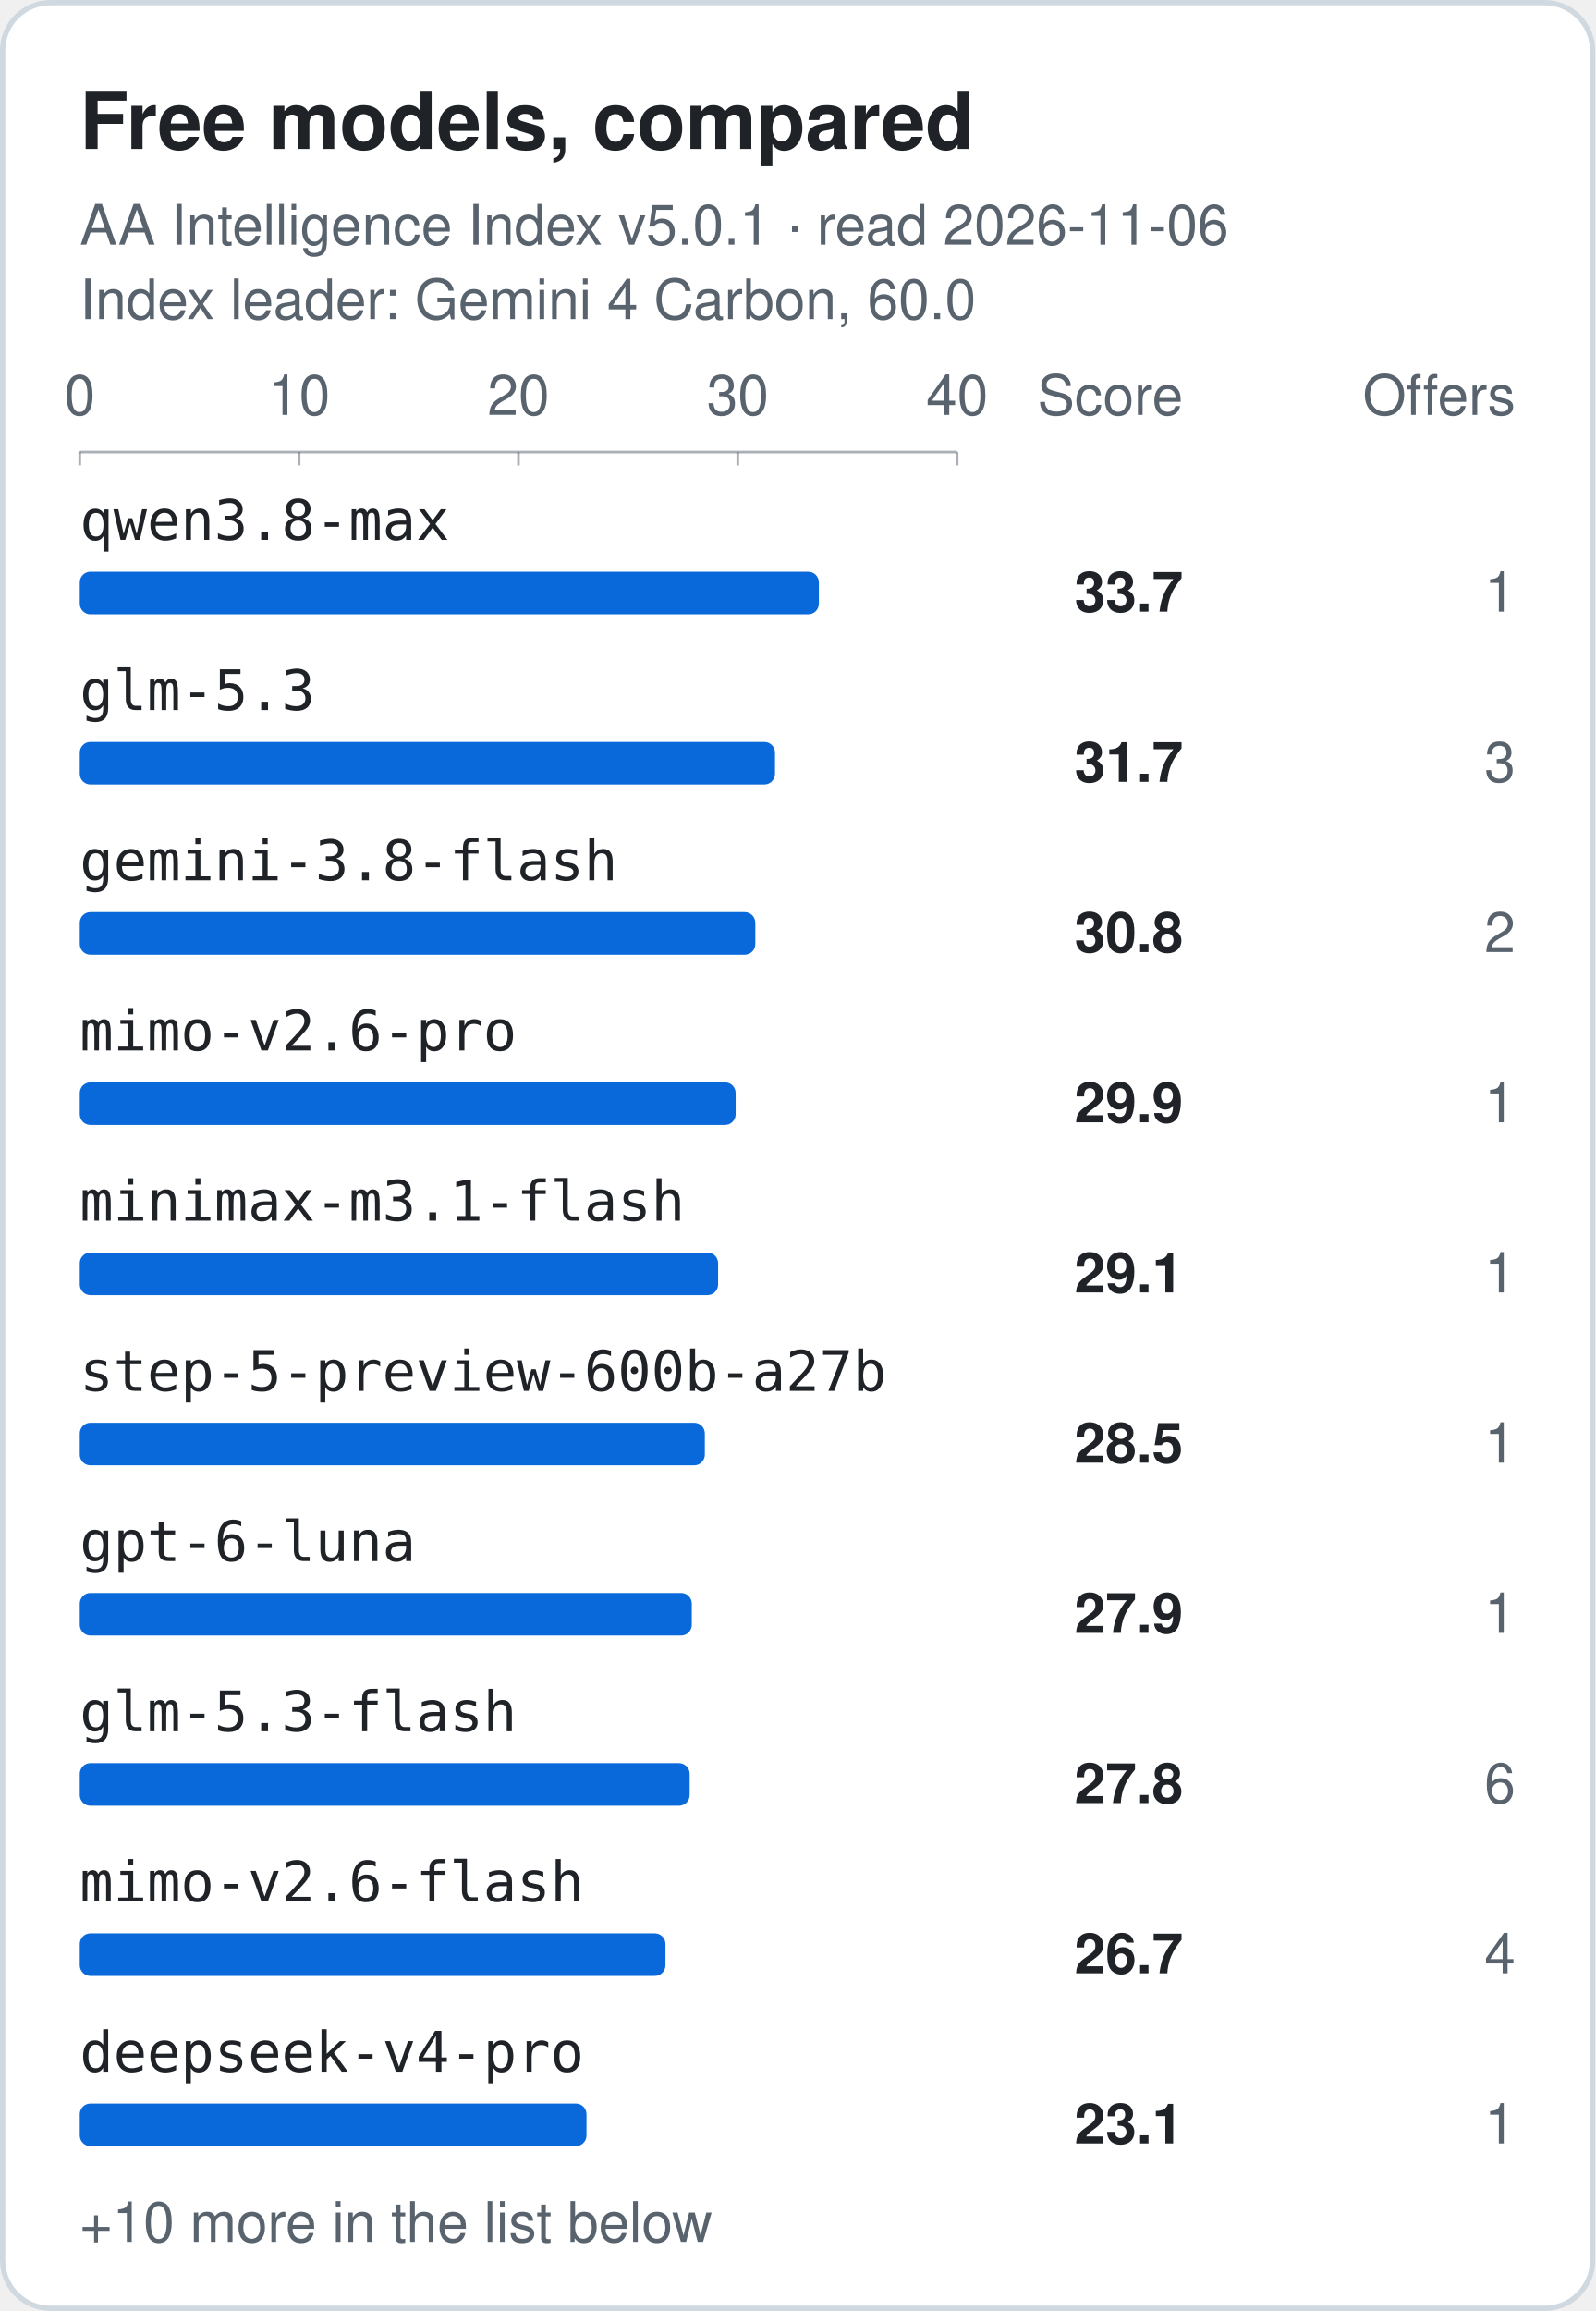
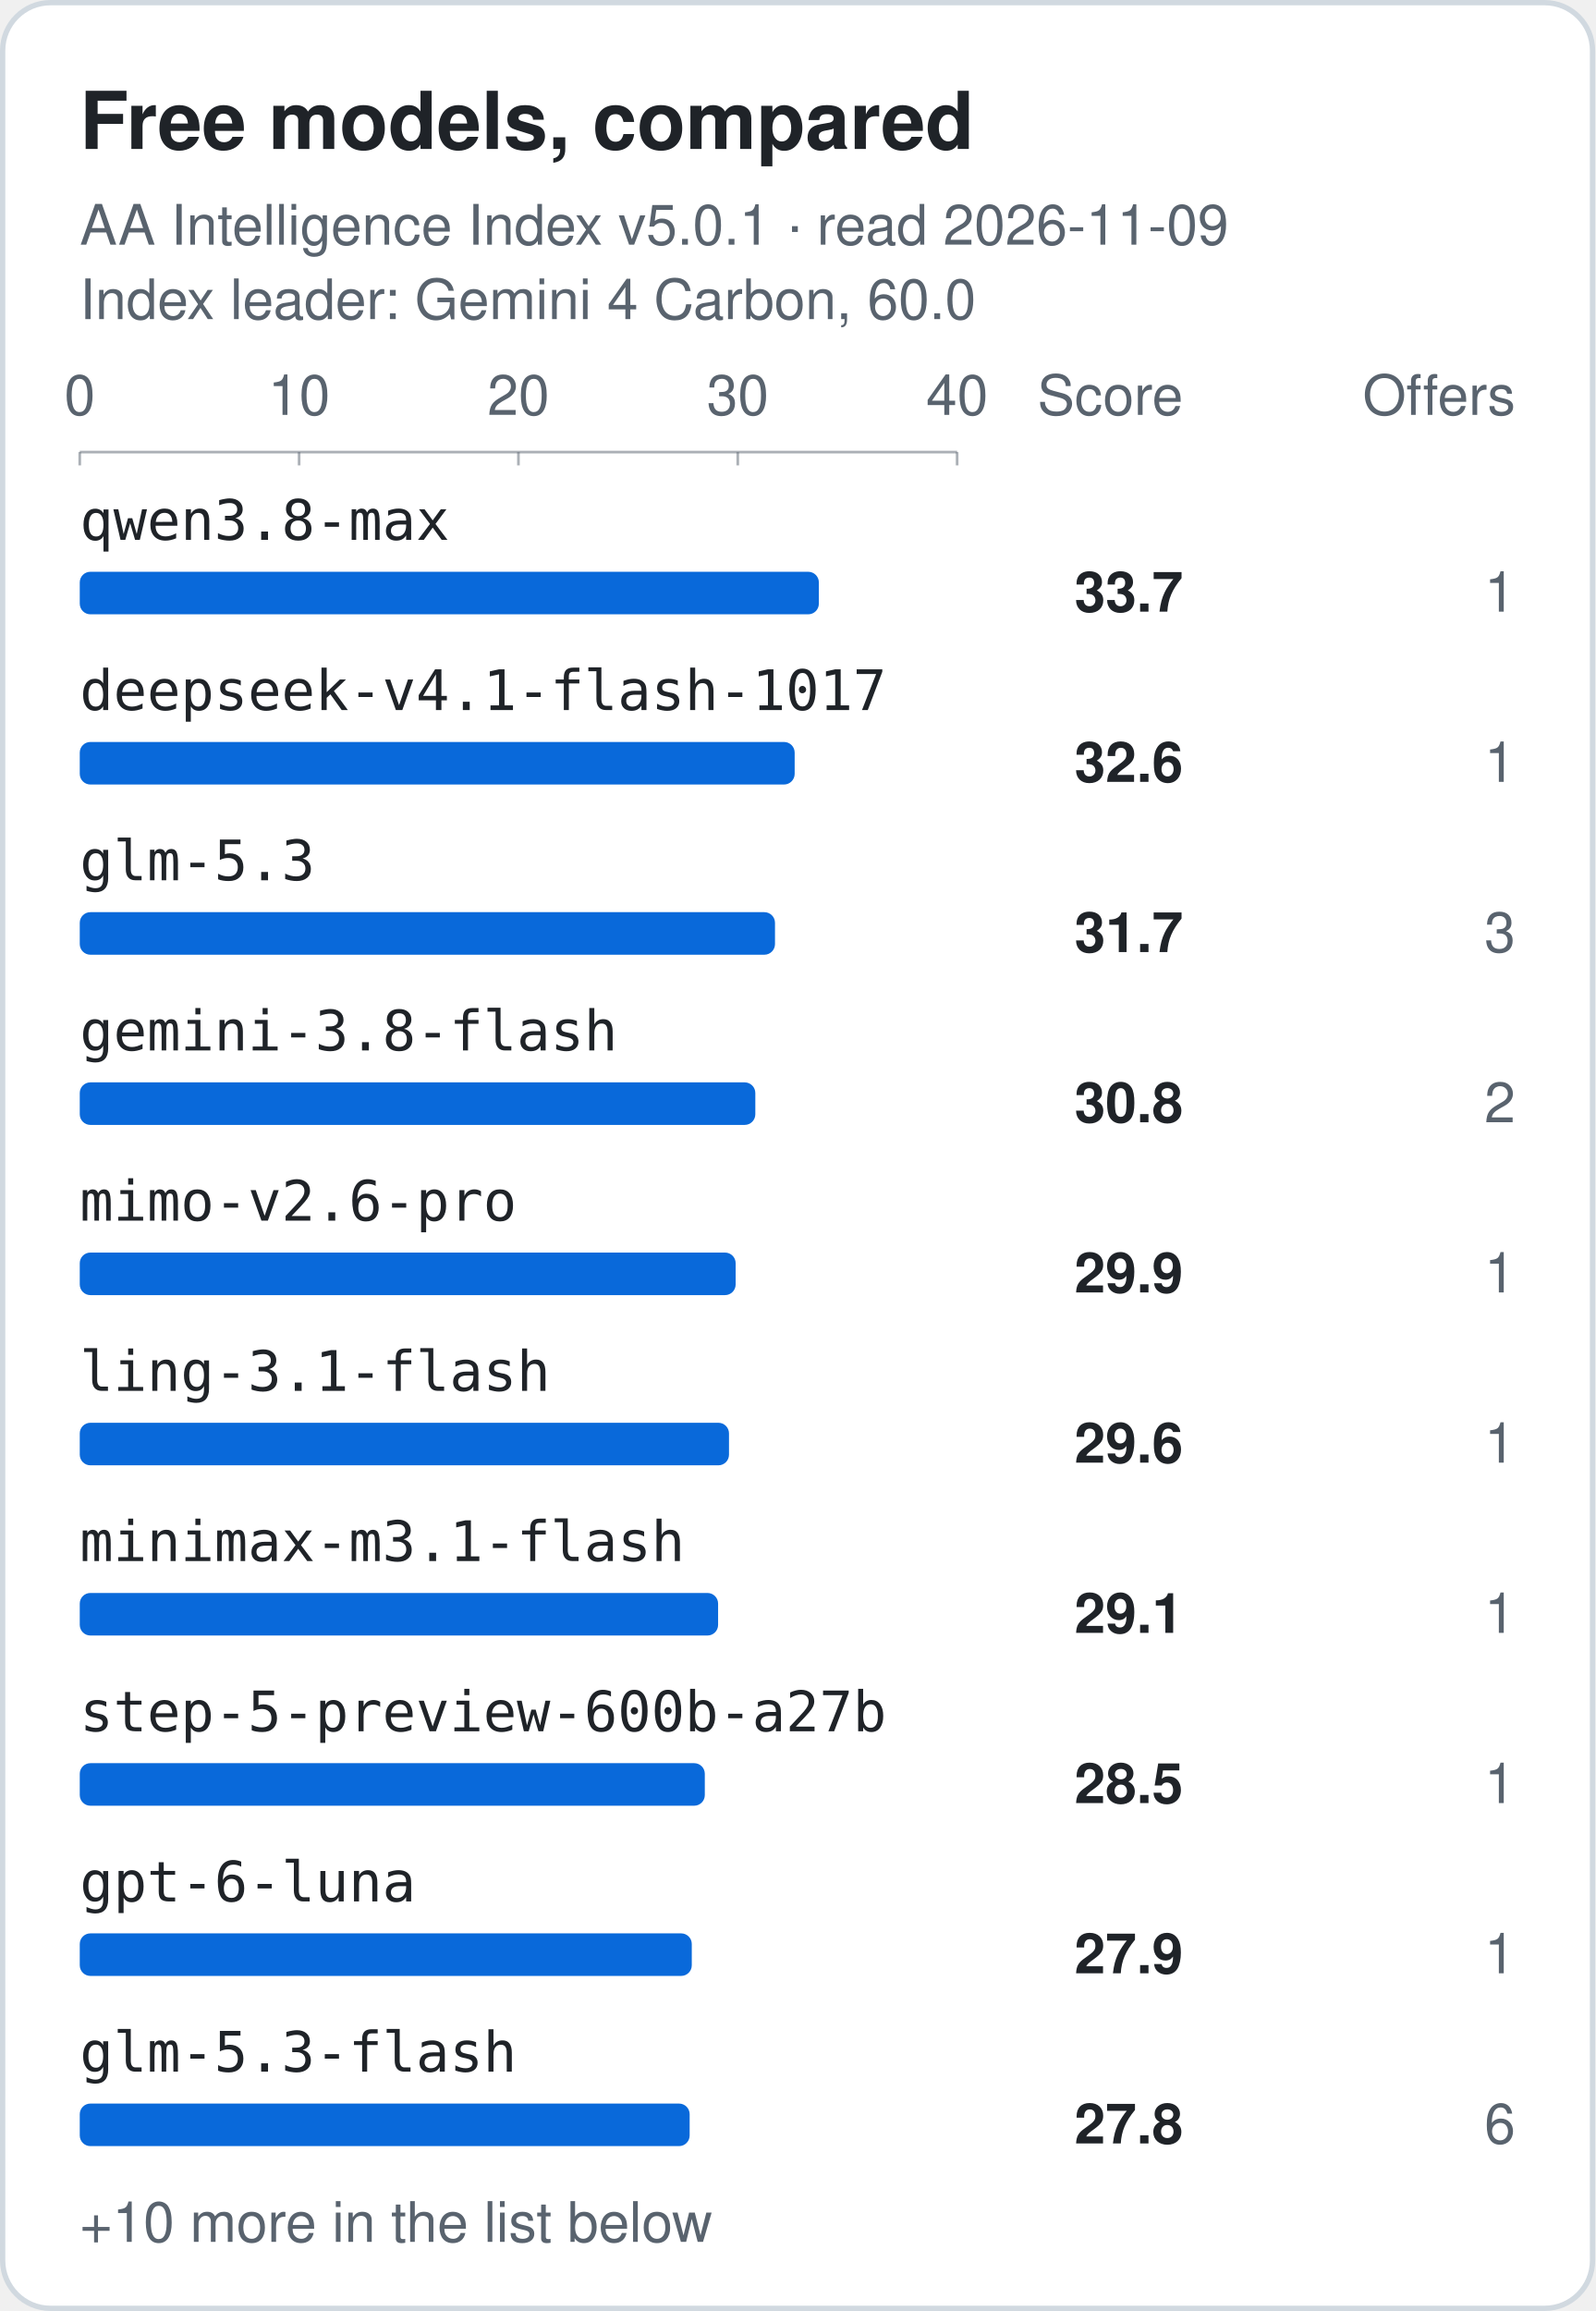
<svg xmlns="http://www.w3.org/2000/svg" width="600" height="869" viewBox="0 0 600 869" role="img" aria-labelledby="title">
  <style>.card{fill:#ffffff;stroke:#d1d9e0}.t{fill:#1f2328}.m{fill:#59636e}.bar{fill:#0969da}.grid{stroke:#59636e;stroke-opacity:.18}.axis{stroke:#59636e;stroke-opacity:.5}@media (prefers-color-scheme: dark) {.card{fill:#0d1117;stroke:#3d444d}.t{fill:#f0f6fc}.m{fill:#9198a1}.bar{fill:#4493f8}.grid{stroke:#9198a1;stroke-opacity:.18}.axis{stroke:#9198a1;stroke-opacity:.5}}</style>
  <rect class="card" x="1" y="1" width="598" height="867" rx="18" stroke-width="2" />
  <text class="t" x="30" y="56" font-family="-apple-system, BlinkMacSystemFont, 'Segoe UI', Helvetica, Arial, sans-serif" font-size="30" font-weight="700">Free models, compared</text>
-   <text class="m" x="30" y="92" font-family="-apple-system, BlinkMacSystemFont, 'Segoe UI', Helvetica, Arial, sans-serif" font-size="21">AA Intelligence Index v5.0.1 · read 2026-11-06</text>
+   <text class="m" x="30" y="92" font-family="-apple-system, BlinkMacSystemFont, 'Segoe UI', Helvetica, Arial, sans-serif" font-size="21">AA Intelligence Index v5.0.1 · read 2026-11-09</text>
  <text class="m" x="30" y="120" font-family="-apple-system, BlinkMacSystemFont, 'Segoe UI', Helvetica, Arial, sans-serif" font-size="21">Index leader: Gemini 4 Carbon, 60.0</text>
  <text class="m tick" x="30.0" y="156" text-anchor="middle" font-family="-apple-system, BlinkMacSystemFont, 'Segoe UI', Helvetica, Arial, sans-serif" font-size="21">0</text>
  <line class="axis" x1="30.0" y1="170" x2="30.0" y2="175" />
  <text class="m tick" x="112.5" y="156" text-anchor="middle" font-family="-apple-system, BlinkMacSystemFont, 'Segoe UI', Helvetica, Arial, sans-serif" font-size="21">10</text>
  <line class="axis" x1="112.5" y1="170" x2="112.5" y2="175" />
  <text class="m tick" x="195.0" y="156" text-anchor="middle" font-family="-apple-system, BlinkMacSystemFont, 'Segoe UI', Helvetica, Arial, sans-serif" font-size="21">20</text>
  <line class="axis" x1="195.0" y1="170" x2="195.0" y2="175" />
  <text class="m tick" x="277.5" y="156" text-anchor="middle" font-family="-apple-system, BlinkMacSystemFont, 'Segoe UI', Helvetica, Arial, sans-serif" font-size="21">30</text>
  <line class="axis" x1="277.5" y1="170" x2="277.5" y2="175" />
  <text class="m tick" x="360.0" y="156" text-anchor="middle" font-family="-apple-system, BlinkMacSystemFont, 'Segoe UI', Helvetica, Arial, sans-serif" font-size="21">40</text>
  <line class="axis" x1="360.0" y1="170" x2="360.0" y2="175" />
  <line class="axis" x1="30.0" y1="170" x2="360.0" y2="170" />
  <text class="m" x="445" y="156" text-anchor="end" font-family="-apple-system, BlinkMacSystemFont, 'Segoe UI', Helvetica, Arial, sans-serif" font-size="21">Score</text>
  <text class="m" x="570" y="156" text-anchor="end" font-family="-apple-system, BlinkMacSystemFont, 'Segoe UI', Helvetica, Arial, sans-serif" font-size="21">Offers</text>
  <text class="t label" x="30" y="203" font-family="ui-monospace, SFMono-Regular, Menlo, Consolas, monospace" font-size="21">qwen3.8-max</text>
  <rect class="bar" x="30.0" y="215" width="278.0" height="16" rx="4" />
  <text class="t score" x="445" y="230" text-anchor="end" font-family="-apple-system, BlinkMacSystemFont, 'Segoe UI', Helvetica, Arial, sans-serif" font-size="21" font-weight="700">33.7</text>
  <text class="m offers" x="570" y="230" text-anchor="end" font-family="-apple-system, BlinkMacSystemFont, 'Segoe UI', Helvetica, Arial, sans-serif" font-size="21" font-weight="400">1</text>
-   <text class="t label" x="30" y="267" font-family="ui-monospace, SFMono-Regular, Menlo, Consolas, monospace" font-size="21">glm-5.3</text>
-   <rect class="bar" x="30.0" y="279" width="261.5" height="16" rx="4" />
-   <text class="t score" x="445" y="294" text-anchor="end" font-family="-apple-system, BlinkMacSystemFont, 'Segoe UI', Helvetica, Arial, sans-serif" font-size="21" font-weight="700">31.7</text>
-   <text class="m offers" x="570" y="294" text-anchor="end" font-family="-apple-system, BlinkMacSystemFont, 'Segoe UI', Helvetica, Arial, sans-serif" font-size="21" font-weight="400">3</text>
-   <text class="t label" x="30" y="331" font-family="ui-monospace, SFMono-Regular, Menlo, Consolas, monospace" font-size="21">gemini-3.8-flash</text>
-   <rect class="bar" x="30.0" y="343" width="254.1" height="16" rx="4" />
-   <text class="t score" x="445" y="358" text-anchor="end" font-family="-apple-system, BlinkMacSystemFont, 'Segoe UI', Helvetica, Arial, sans-serif" font-size="21" font-weight="700">30.8</text>
-   <text class="m offers" x="570" y="358" text-anchor="end" font-family="-apple-system, BlinkMacSystemFont, 'Segoe UI', Helvetica, Arial, sans-serif" font-size="21" font-weight="400">2</text>
-   <text class="t label" x="30" y="395" font-family="ui-monospace, SFMono-Regular, Menlo, Consolas, monospace" font-size="21">mimo-v2.6-pro</text>
-   <rect class="bar" x="30.0" y="407" width="246.7" height="16" rx="4" />
-   <text class="t score" x="445" y="422" text-anchor="end" font-family="-apple-system, BlinkMacSystemFont, 'Segoe UI', Helvetica, Arial, sans-serif" font-size="21" font-weight="700">29.9</text>
-   <text class="m offers" x="570" y="422" text-anchor="end" font-family="-apple-system, BlinkMacSystemFont, 'Segoe UI', Helvetica, Arial, sans-serif" font-size="21" font-weight="400">1</text>
-   <text class="t label" x="30" y="459" font-family="ui-monospace, SFMono-Regular, Menlo, Consolas, monospace" font-size="21">minimax-m3.1-flash</text>
-   <rect class="bar" x="30.0" y="471" width="240.1" height="16" rx="4" />
-   <text class="t score" x="445" y="486" text-anchor="end" font-family="-apple-system, BlinkMacSystemFont, 'Segoe UI', Helvetica, Arial, sans-serif" font-size="21" font-weight="700">29.1</text>
+   <text class="t label" x="30" y="267" font-family="ui-monospace, SFMono-Regular, Menlo, Consolas, monospace" font-size="21">deepseek-v4.1-flash-1017</text>
+   <rect class="bar" x="30.0" y="279" width="268.9" height="16" rx="4" />
+   <text class="t score" x="445" y="294" text-anchor="end" font-family="-apple-system, BlinkMacSystemFont, 'Segoe UI', Helvetica, Arial, sans-serif" font-size="21" font-weight="700">32.6</text>
+   <text class="m offers" x="570" y="294" text-anchor="end" font-family="-apple-system, BlinkMacSystemFont, 'Segoe UI', Helvetica, Arial, sans-serif" font-size="21" font-weight="400">1</text>
+   <text class="t label" x="30" y="331" font-family="ui-monospace, SFMono-Regular, Menlo, Consolas, monospace" font-size="21">glm-5.3</text>
+   <rect class="bar" x="30.0" y="343" width="261.5" height="16" rx="4" />
+   <text class="t score" x="445" y="358" text-anchor="end" font-family="-apple-system, BlinkMacSystemFont, 'Segoe UI', Helvetica, Arial, sans-serif" font-size="21" font-weight="700">31.7</text>
+   <text class="m offers" x="570" y="358" text-anchor="end" font-family="-apple-system, BlinkMacSystemFont, 'Segoe UI', Helvetica, Arial, sans-serif" font-size="21" font-weight="400">3</text>
+   <text class="t label" x="30" y="395" font-family="ui-monospace, SFMono-Regular, Menlo, Consolas, monospace" font-size="21">gemini-3.8-flash</text>
+   <rect class="bar" x="30.0" y="407" width="254.1" height="16" rx="4" />
+   <text class="t score" x="445" y="422" text-anchor="end" font-family="-apple-system, BlinkMacSystemFont, 'Segoe UI', Helvetica, Arial, sans-serif" font-size="21" font-weight="700">30.8</text>
+   <text class="m offers" x="570" y="422" text-anchor="end" font-family="-apple-system, BlinkMacSystemFont, 'Segoe UI', Helvetica, Arial, sans-serif" font-size="21" font-weight="400">2</text>
+   <text class="t label" x="30" y="459" font-family="ui-monospace, SFMono-Regular, Menlo, Consolas, monospace" font-size="21">mimo-v2.6-pro</text>
+   <rect class="bar" x="30.0" y="471" width="246.7" height="16" rx="4" />
+   <text class="t score" x="445" y="486" text-anchor="end" font-family="-apple-system, BlinkMacSystemFont, 'Segoe UI', Helvetica, Arial, sans-serif" font-size="21" font-weight="700">29.9</text>
  <text class="m offers" x="570" y="486" text-anchor="end" font-family="-apple-system, BlinkMacSystemFont, 'Segoe UI', Helvetica, Arial, sans-serif" font-size="21" font-weight="400">1</text>
-   <text class="t label" x="30" y="523" font-family="ui-monospace, SFMono-Regular, Menlo, Consolas, monospace" font-size="21">step-5-preview-600b-a27b</text>
-   <rect class="bar" x="30.0" y="535" width="235.1" height="16" rx="4" />
-   <text class="t score" x="445" y="550" text-anchor="end" font-family="-apple-system, BlinkMacSystemFont, 'Segoe UI', Helvetica, Arial, sans-serif" font-size="21" font-weight="700">28.5</text>
+   <text class="t label" x="30" y="523" font-family="ui-monospace, SFMono-Regular, Menlo, Consolas, monospace" font-size="21">ling-3.1-flash</text>
+   <rect class="bar" x="30.0" y="535" width="244.2" height="16" rx="4" />
+   <text class="t score" x="445" y="550" text-anchor="end" font-family="-apple-system, BlinkMacSystemFont, 'Segoe UI', Helvetica, Arial, sans-serif" font-size="21" font-weight="700">29.6</text>
  <text class="m offers" x="570" y="550" text-anchor="end" font-family="-apple-system, BlinkMacSystemFont, 'Segoe UI', Helvetica, Arial, sans-serif" font-size="21" font-weight="400">1</text>
-   <text class="t label" x="30" y="587" font-family="ui-monospace, SFMono-Regular, Menlo, Consolas, monospace" font-size="21">gpt-6-luna</text>
-   <rect class="bar" x="30.0" y="599" width="230.2" height="16" rx="4" />
-   <text class="t score" x="445" y="614" text-anchor="end" font-family="-apple-system, BlinkMacSystemFont, 'Segoe UI', Helvetica, Arial, sans-serif" font-size="21" font-weight="700">27.9</text>
+   <text class="t label" x="30" y="587" font-family="ui-monospace, SFMono-Regular, Menlo, Consolas, monospace" font-size="21">minimax-m3.1-flash</text>
+   <rect class="bar" x="30.0" y="599" width="240.1" height="16" rx="4" />
+   <text class="t score" x="445" y="614" text-anchor="end" font-family="-apple-system, BlinkMacSystemFont, 'Segoe UI', Helvetica, Arial, sans-serif" font-size="21" font-weight="700">29.1</text>
  <text class="m offers" x="570" y="614" text-anchor="end" font-family="-apple-system, BlinkMacSystemFont, 'Segoe UI', Helvetica, Arial, sans-serif" font-size="21" font-weight="400">1</text>
-   <text class="t label" x="30" y="651" font-family="ui-monospace, SFMono-Regular, Menlo, Consolas, monospace" font-size="21">glm-5.3-flash</text>
-   <rect class="bar" x="30.0" y="663" width="229.4" height="16" rx="4" />
-   <text class="t score" x="445" y="678" text-anchor="end" font-family="-apple-system, BlinkMacSystemFont, 'Segoe UI', Helvetica, Arial, sans-serif" font-size="21" font-weight="700">27.8</text>
-   <text class="m offers" x="570" y="678" text-anchor="end" font-family="-apple-system, BlinkMacSystemFont, 'Segoe UI', Helvetica, Arial, sans-serif" font-size="21" font-weight="400">6</text>
-   <text class="t label" x="30" y="715" font-family="ui-monospace, SFMono-Regular, Menlo, Consolas, monospace" font-size="21">mimo-v2.6-flash</text>
-   <rect class="bar" x="30.0" y="727" width="220.3" height="16" rx="4" />
-   <text class="t score" x="445" y="742" text-anchor="end" font-family="-apple-system, BlinkMacSystemFont, 'Segoe UI', Helvetica, Arial, sans-serif" font-size="21" font-weight="700">26.7</text>
-   <text class="m offers" x="570" y="742" text-anchor="end" font-family="-apple-system, BlinkMacSystemFont, 'Segoe UI', Helvetica, Arial, sans-serif" font-size="21" font-weight="400">4</text>
-   <text class="t label" x="30" y="779" font-family="ui-monospace, SFMono-Regular, Menlo, Consolas, monospace" font-size="21">deepseek-v4-pro</text>
-   <rect class="bar" x="30.0" y="791" width="190.6" height="16" rx="4" />
-   <text class="t score" x="445" y="806" text-anchor="end" font-family="-apple-system, BlinkMacSystemFont, 'Segoe UI', Helvetica, Arial, sans-serif" font-size="21" font-weight="700">23.1</text>
-   <text class="m offers" x="570" y="806" text-anchor="end" font-family="-apple-system, BlinkMacSystemFont, 'Segoe UI', Helvetica, Arial, sans-serif" font-size="21" font-weight="400">1</text>
+   <text class="t label" x="30" y="651" font-family="ui-monospace, SFMono-Regular, Menlo, Consolas, monospace" font-size="21">step-5-preview-600b-a27b</text>
+   <rect class="bar" x="30.0" y="663" width="235.1" height="16" rx="4" />
+   <text class="t score" x="445" y="678" text-anchor="end" font-family="-apple-system, BlinkMacSystemFont, 'Segoe UI', Helvetica, Arial, sans-serif" font-size="21" font-weight="700">28.5</text>
+   <text class="m offers" x="570" y="678" text-anchor="end" font-family="-apple-system, BlinkMacSystemFont, 'Segoe UI', Helvetica, Arial, sans-serif" font-size="21" font-weight="400">1</text>
+   <text class="t label" x="30" y="715" font-family="ui-monospace, SFMono-Regular, Menlo, Consolas, monospace" font-size="21">gpt-6-luna</text>
+   <rect class="bar" x="30.0" y="727" width="230.2" height="16" rx="4" />
+   <text class="t score" x="445" y="742" text-anchor="end" font-family="-apple-system, BlinkMacSystemFont, 'Segoe UI', Helvetica, Arial, sans-serif" font-size="21" font-weight="700">27.9</text>
+   <text class="m offers" x="570" y="742" text-anchor="end" font-family="-apple-system, BlinkMacSystemFont, 'Segoe UI', Helvetica, Arial, sans-serif" font-size="21" font-weight="400">1</text>
+   <text class="t label" x="30" y="779" font-family="ui-monospace, SFMono-Regular, Menlo, Consolas, monospace" font-size="21">glm-5.3-flash</text>
+   <rect class="bar" x="30.0" y="791" width="229.4" height="16" rx="4" />
+   <text class="t score" x="445" y="806" text-anchor="end" font-family="-apple-system, BlinkMacSystemFont, 'Segoe UI', Helvetica, Arial, sans-serif" font-size="21" font-weight="700">27.8</text>
+   <text class="m offers" x="570" y="806" text-anchor="end" font-family="-apple-system, BlinkMacSystemFont, 'Segoe UI', Helvetica, Arial, sans-serif" font-size="21" font-weight="400">6</text>
  <text class="m" x="30" y="843" font-family="-apple-system, BlinkMacSystemFont, 'Segoe UI', Helvetica, Arial, sans-serif" font-size="21">+10 more in the list below</text>
</svg>
